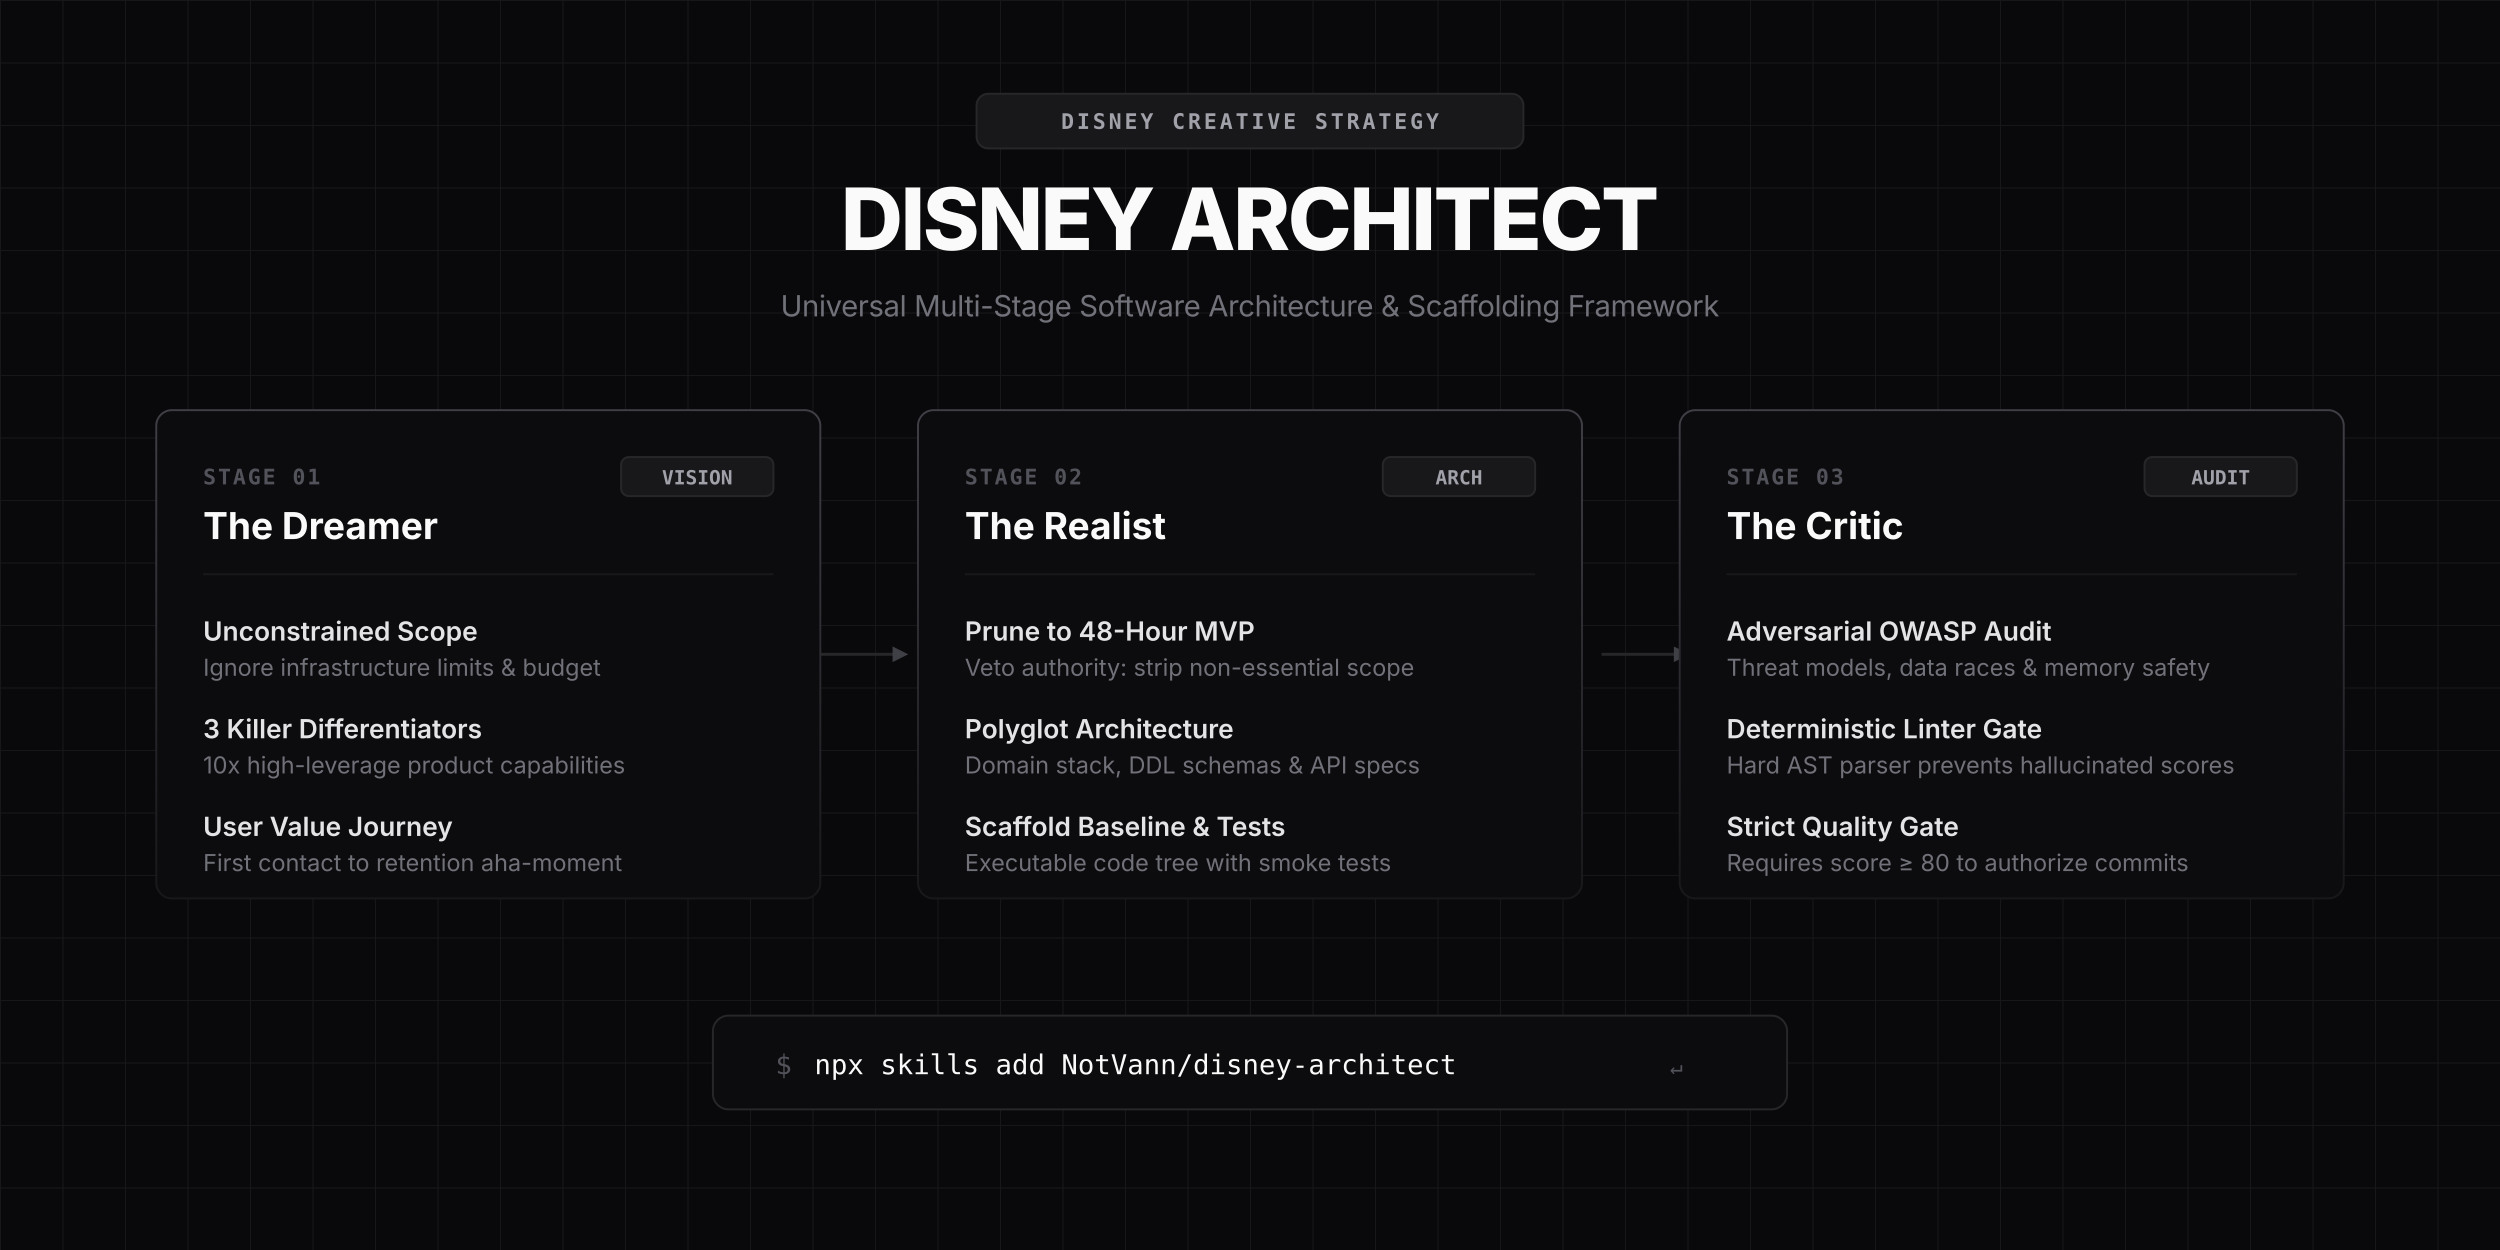
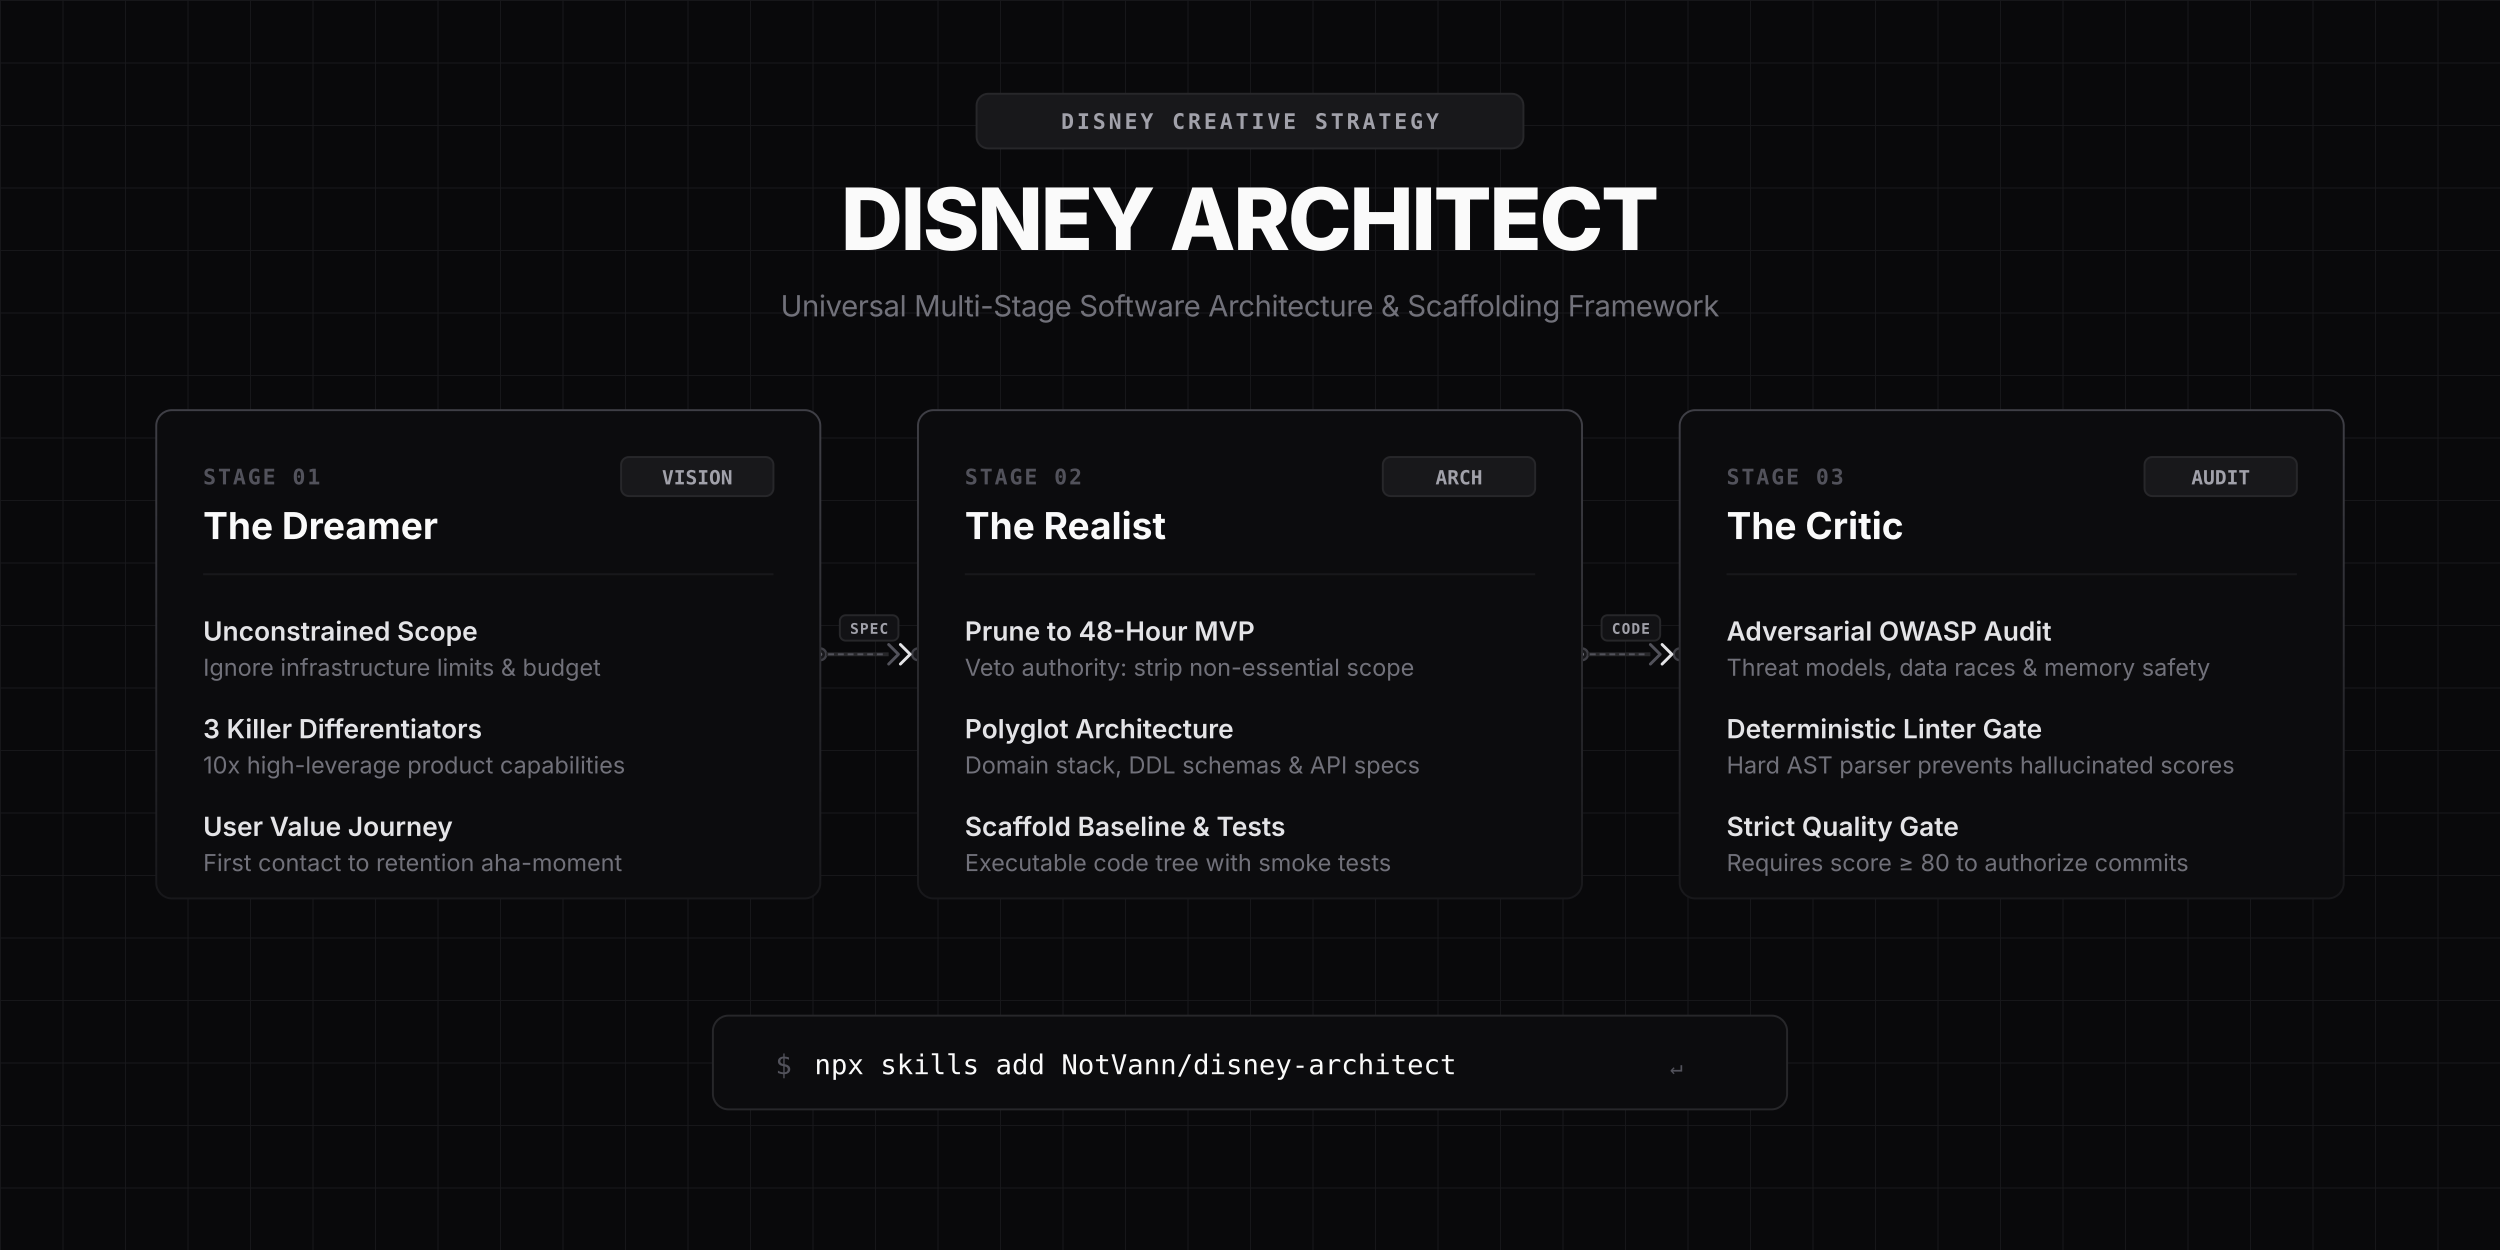
<svg xmlns="http://www.w3.org/2000/svg" width="1280" height="640" viewBox="0 0 1280 640" fill="none">
  <defs>
    <pattern id="grid" width="32" height="32" patternUnits="userSpaceOnUse">
      <path d="M 32 0 L 0 0 0 32" fill="none" stroke="#18181b" stroke-width="1" />
    </pattern>
    <linearGradient id="card-border" x1="0" y1="0" x2="0" y2="1">
      <stop offset="0%" stop-color="#3f3f46" />
      <stop offset="100%" stop-color="#18181b" />
    </linearGradient>
  </defs>
  <rect width="1280" height="640" fill="#09090b" />
  <rect width="1280" height="640" fill="url(#grid)" />
  <g transform="translate(500, 48)">
    <rect width="280" height="28" rx="6" fill="#18181b" stroke="#27272a" stroke-width="1" />
    <text x="140" y="18" fill="#a1a1aa" font-family="'JetBrains Mono', monospace" font-size="11" font-weight="600" text-anchor="middle" letter-spacing="1.5">DISNEY CREATIVE STRATEGY</text>
  </g>
  <text x="640" y="128" fill="#fafafa" font-family="-apple-system, BlinkMacSystemFont, 'Inter', 'Segoe UI', sans-serif" font-size="44" font-weight="800" text-anchor="middle" letter-spacing="-1.2">DISNEY ARCHITECT</text>
  <text x="640" y="162" fill="#71717a" font-family="-apple-system, BlinkMacSystemFont, 'Inter', 'Segoe UI', sans-serif" font-size="15" font-weight="400" text-anchor="middle" letter-spacing="-0.2">Universal Multi-Stage Software Architecture &amp; Scaffolding Framework</text>
-   <path d="M 420 335 L 460 335" stroke="#27272a" stroke-width="1.5" />
-   <polygon points="465,335 457,331 457,339" fill="#3f3f46" />
-   <path d="M 820 335 L 860 335" stroke="#27272a" stroke-width="1.5" />
-   <polygon points="865,335 857,331 857,339" fill="#3f3f46" />
+   <g id="connector-01">
+     <circle cx="420" cy="335" r="3" fill="#18181b" stroke="#3f3f46" stroke-width="1.2" />
+     <circle cx="420" cy="335" r="1" fill="#71717a" />
+     <circle cx="470" cy="335" r="3" fill="#18181b" stroke="#3f3f46" stroke-width="1.2" />
+     <line x1="423" y1="335" x2="455" y2="335" stroke="#27272a" stroke-width="2" />
+     <line x1="424" y1="335" x2="454" y2="335" stroke="#52525b" stroke-width="1" stroke-dasharray="3 2" />
+     <path d="M 455 330 L 460 335 L 455 340" stroke="#52525b" stroke-width="1.5" stroke-linecap="round" stroke-linejoin="round" fill="none" />
+     <path d="M 461 330 L 466 335 L 461 340" stroke="#e4e4e7" stroke-width="1.5" stroke-linecap="round" stroke-linejoin="round" fill="none" />
+     <rect x="430" y="315" width="30" height="13" rx="3" fill="#121215" stroke="#27272a" stroke-width="1" />
+     <text x="445" y="324.5" fill="#a1a1aa" font-family="'JetBrains Mono', monospace" font-size="7.5" font-weight="700" text-anchor="middle" letter-spacing="0.5">SPEC</text>
+   </g>
+   <g id="connector-02">
+     <circle cx="810" cy="335" r="3" fill="#18181b" stroke="#3f3f46" stroke-width="1.2" />
+     <circle cx="810" cy="335" r="1" fill="#71717a" />
+     <circle cx="860" cy="335" r="3" fill="#18181b" stroke="#3f3f46" stroke-width="1.2" />
+     <line x1="813" y1="335" x2="845" y2="335" stroke="#27272a" stroke-width="2" />
+     <line x1="814" y1="335" x2="844" y2="335" stroke="#52525b" stroke-width="1" stroke-dasharray="3 2" />
+     <path d="M 845 330 L 850 335 L 845 340" stroke="#52525b" stroke-width="1.5" stroke-linecap="round" stroke-linejoin="round" fill="none" />
+     <path d="M 851 330 L 856 335 L 851 340" stroke="#e4e4e7" stroke-width="1.5" stroke-linecap="round" stroke-linejoin="round" fill="none" />
+     <rect x="820" y="315" width="30" height="13" rx="3" fill="#121215" stroke="#27272a" stroke-width="1" />
+     <text x="835" y="324.5" fill="#a1a1aa" font-family="'JetBrains Mono', monospace" font-size="7.5" font-weight="700" text-anchor="middle" letter-spacing="0.5">CODE</text>
+   </g>
  <g transform="translate(80, 210)">
    <rect width="340" height="250" rx="8" fill="#0c0c0e" />
    <rect width="340" height="250" rx="8" fill="none" stroke="url(#card-border)" stroke-width="1" />
    <text x="24" y="38" fill="#52525b" font-family="'JetBrains Mono', monospace" font-size="11" font-weight="700" letter-spacing="1">STAGE 01</text>
    <text x="24" y="66" fill="#fafafa" font-family="-apple-system, BlinkMacSystemFont, 'Inter', sans-serif" font-size="19" font-weight="700">The Dreamer</text>
    <rect x="238" y="24" width="78" height="20" rx="4" fill="#18181b" stroke="#27272a" stroke-width="1" />
    <text x="277" y="38" fill="#a1a1aa" font-family="'JetBrains Mono', monospace" font-size="10" font-weight="600" text-anchor="middle">VISION</text>
    <line x1="24" y1="84" x2="316" y2="84" stroke="#18181b" stroke-width="1" />
    <text x="24" y="118" fill="#e4e4e7" font-family="-apple-system, BlinkMacSystemFont, 'Inter', sans-serif" font-size="13.5" font-weight="600">Unconstrained Scope</text>
    <text x="24" y="136" fill="#71717a" font-family="-apple-system, BlinkMacSystemFont, 'Inter', sans-serif" font-size="12">Ignore infrastructure limits &amp; budget</text>
    <text x="24" y="168" fill="#e4e4e7" font-family="-apple-system, BlinkMacSystemFont, 'Inter', sans-serif" font-size="13.5" font-weight="600">3 Killer Differentiators</text>
    <text x="24" y="186" fill="#71717a" font-family="-apple-system, BlinkMacSystemFont, 'Inter', sans-serif" font-size="12">10x high-leverage product capabilities</text>
    <text x="24" y="218" fill="#e4e4e7" font-family="-apple-system, BlinkMacSystemFont, 'Inter', sans-serif" font-size="13.5" font-weight="600">User Value Journey</text>
    <text x="24" y="236" fill="#71717a" font-family="-apple-system, BlinkMacSystemFont, 'Inter', sans-serif" font-size="12">First contact to retention aha-moment</text>
  </g>
  <g transform="translate(470, 210)">
    <rect width="340" height="250" rx="8" fill="#0c0c0e" />
    <rect width="340" height="250" rx="8" fill="none" stroke="url(#card-border)" stroke-width="1" />
    <text x="24" y="38" fill="#52525b" font-family="'JetBrains Mono', monospace" font-size="11" font-weight="700" letter-spacing="1">STAGE 02</text>
    <text x="24" y="66" fill="#fafafa" font-family="-apple-system, BlinkMacSystemFont, 'Inter', sans-serif" font-size="19" font-weight="700">The Realist</text>
    <rect x="238" y="24" width="78" height="20" rx="4" fill="#18181b" stroke="#27272a" stroke-width="1" />
    <text x="277" y="38" fill="#a1a1aa" font-family="'JetBrains Mono', monospace" font-size="10" font-weight="600" text-anchor="middle">ARCH</text>
    <line x1="24" y1="84" x2="316" y2="84" stroke="#18181b" stroke-width="1" />
    <text x="24" y="118" fill="#e4e4e7" font-family="-apple-system, BlinkMacSystemFont, 'Inter', sans-serif" font-size="13.5" font-weight="600">Prune to 48-Hour MVP</text>
    <text x="24" y="136" fill="#71717a" font-family="-apple-system, BlinkMacSystemFont, 'Inter', sans-serif" font-size="12">Veto authority: strip non-essential scope</text>
    <text x="24" y="168" fill="#e4e4e7" font-family="-apple-system, BlinkMacSystemFont, 'Inter', sans-serif" font-size="13.5" font-weight="600">Polyglot Architecture</text>
    <text x="24" y="186" fill="#71717a" font-family="-apple-system, BlinkMacSystemFont, 'Inter', sans-serif" font-size="12">Domain stack, DDL schemas &amp; API specs</text>
    <text x="24" y="218" fill="#e4e4e7" font-family="-apple-system, BlinkMacSystemFont, 'Inter', sans-serif" font-size="13.5" font-weight="600">Scaffold Baseline &amp; Tests</text>
    <text x="24" y="236" fill="#71717a" font-family="-apple-system, BlinkMacSystemFont, 'Inter', sans-serif" font-size="12">Executable code tree with smoke tests</text>
  </g>
  <g transform="translate(860, 210)">
    <rect width="340" height="250" rx="8" fill="#0c0c0e" />
    <rect width="340" height="250" rx="8" fill="none" stroke="url(#card-border)" stroke-width="1" />
    <text x="24" y="38" fill="#52525b" font-family="'JetBrains Mono', monospace" font-size="11" font-weight="700" letter-spacing="1">STAGE 03</text>
    <text x="24" y="66" fill="#fafafa" font-family="-apple-system, BlinkMacSystemFont, 'Inter', sans-serif" font-size="19" font-weight="700">The Critic</text>
    <rect x="238" y="24" width="78" height="20" rx="4" fill="#18181b" stroke="#27272a" stroke-width="1" />
    <text x="277" y="38" fill="#a1a1aa" font-family="'JetBrains Mono', monospace" font-size="10" font-weight="600" text-anchor="middle">AUDIT</text>
    <line x1="24" y1="84" x2="316" y2="84" stroke="#18181b" stroke-width="1" />
    <text x="24" y="118" fill="#e4e4e7" font-family="-apple-system, BlinkMacSystemFont, 'Inter', sans-serif" font-size="13.5" font-weight="600">Adversarial OWASP Audit</text>
    <text x="24" y="136" fill="#71717a" font-family="-apple-system, BlinkMacSystemFont, 'Inter', sans-serif" font-size="12">Threat models, data races &amp; memory safety</text>
    <text x="24" y="168" fill="#e4e4e7" font-family="-apple-system, BlinkMacSystemFont, 'Inter', sans-serif" font-size="13.5" font-weight="600">Deterministic Linter Gate</text>
    <text x="24" y="186" fill="#71717a" font-family="-apple-system, BlinkMacSystemFont, 'Inter', sans-serif" font-size="12">Hard AST parser prevents hallucinated scores</text>
    <text x="24" y="218" fill="#e4e4e7" font-family="-apple-system, BlinkMacSystemFont, 'Inter', sans-serif" font-size="13.5" font-weight="600">Strict Quality Gate</text>
    <text x="24" y="236" fill="#71717a" font-family="-apple-system, BlinkMacSystemFont, 'Inter', sans-serif" font-size="12">Requires score ≥ 80 to authorize commits</text>
  </g>
  <g transform="translate(365, 520)">
    <rect width="550" height="48" rx="8" fill="#0c0c0e" stroke="#27272a" stroke-width="1" />
    <text x="32" y="30" fill="#52525b" font-family="'JetBrains Mono', monospace" font-size="14" font-weight="500">$</text>
    <text x="52" y="30" fill="#fafafa" font-family="'JetBrains Mono', monospace" font-size="14" font-weight="500">npx skills add NotVann/disney-architect</text>
    <text x="490" y="30" fill="#52525b" font-family="'JetBrains Mono', monospace" font-size="11">↵</text>
  </g>
</svg>
